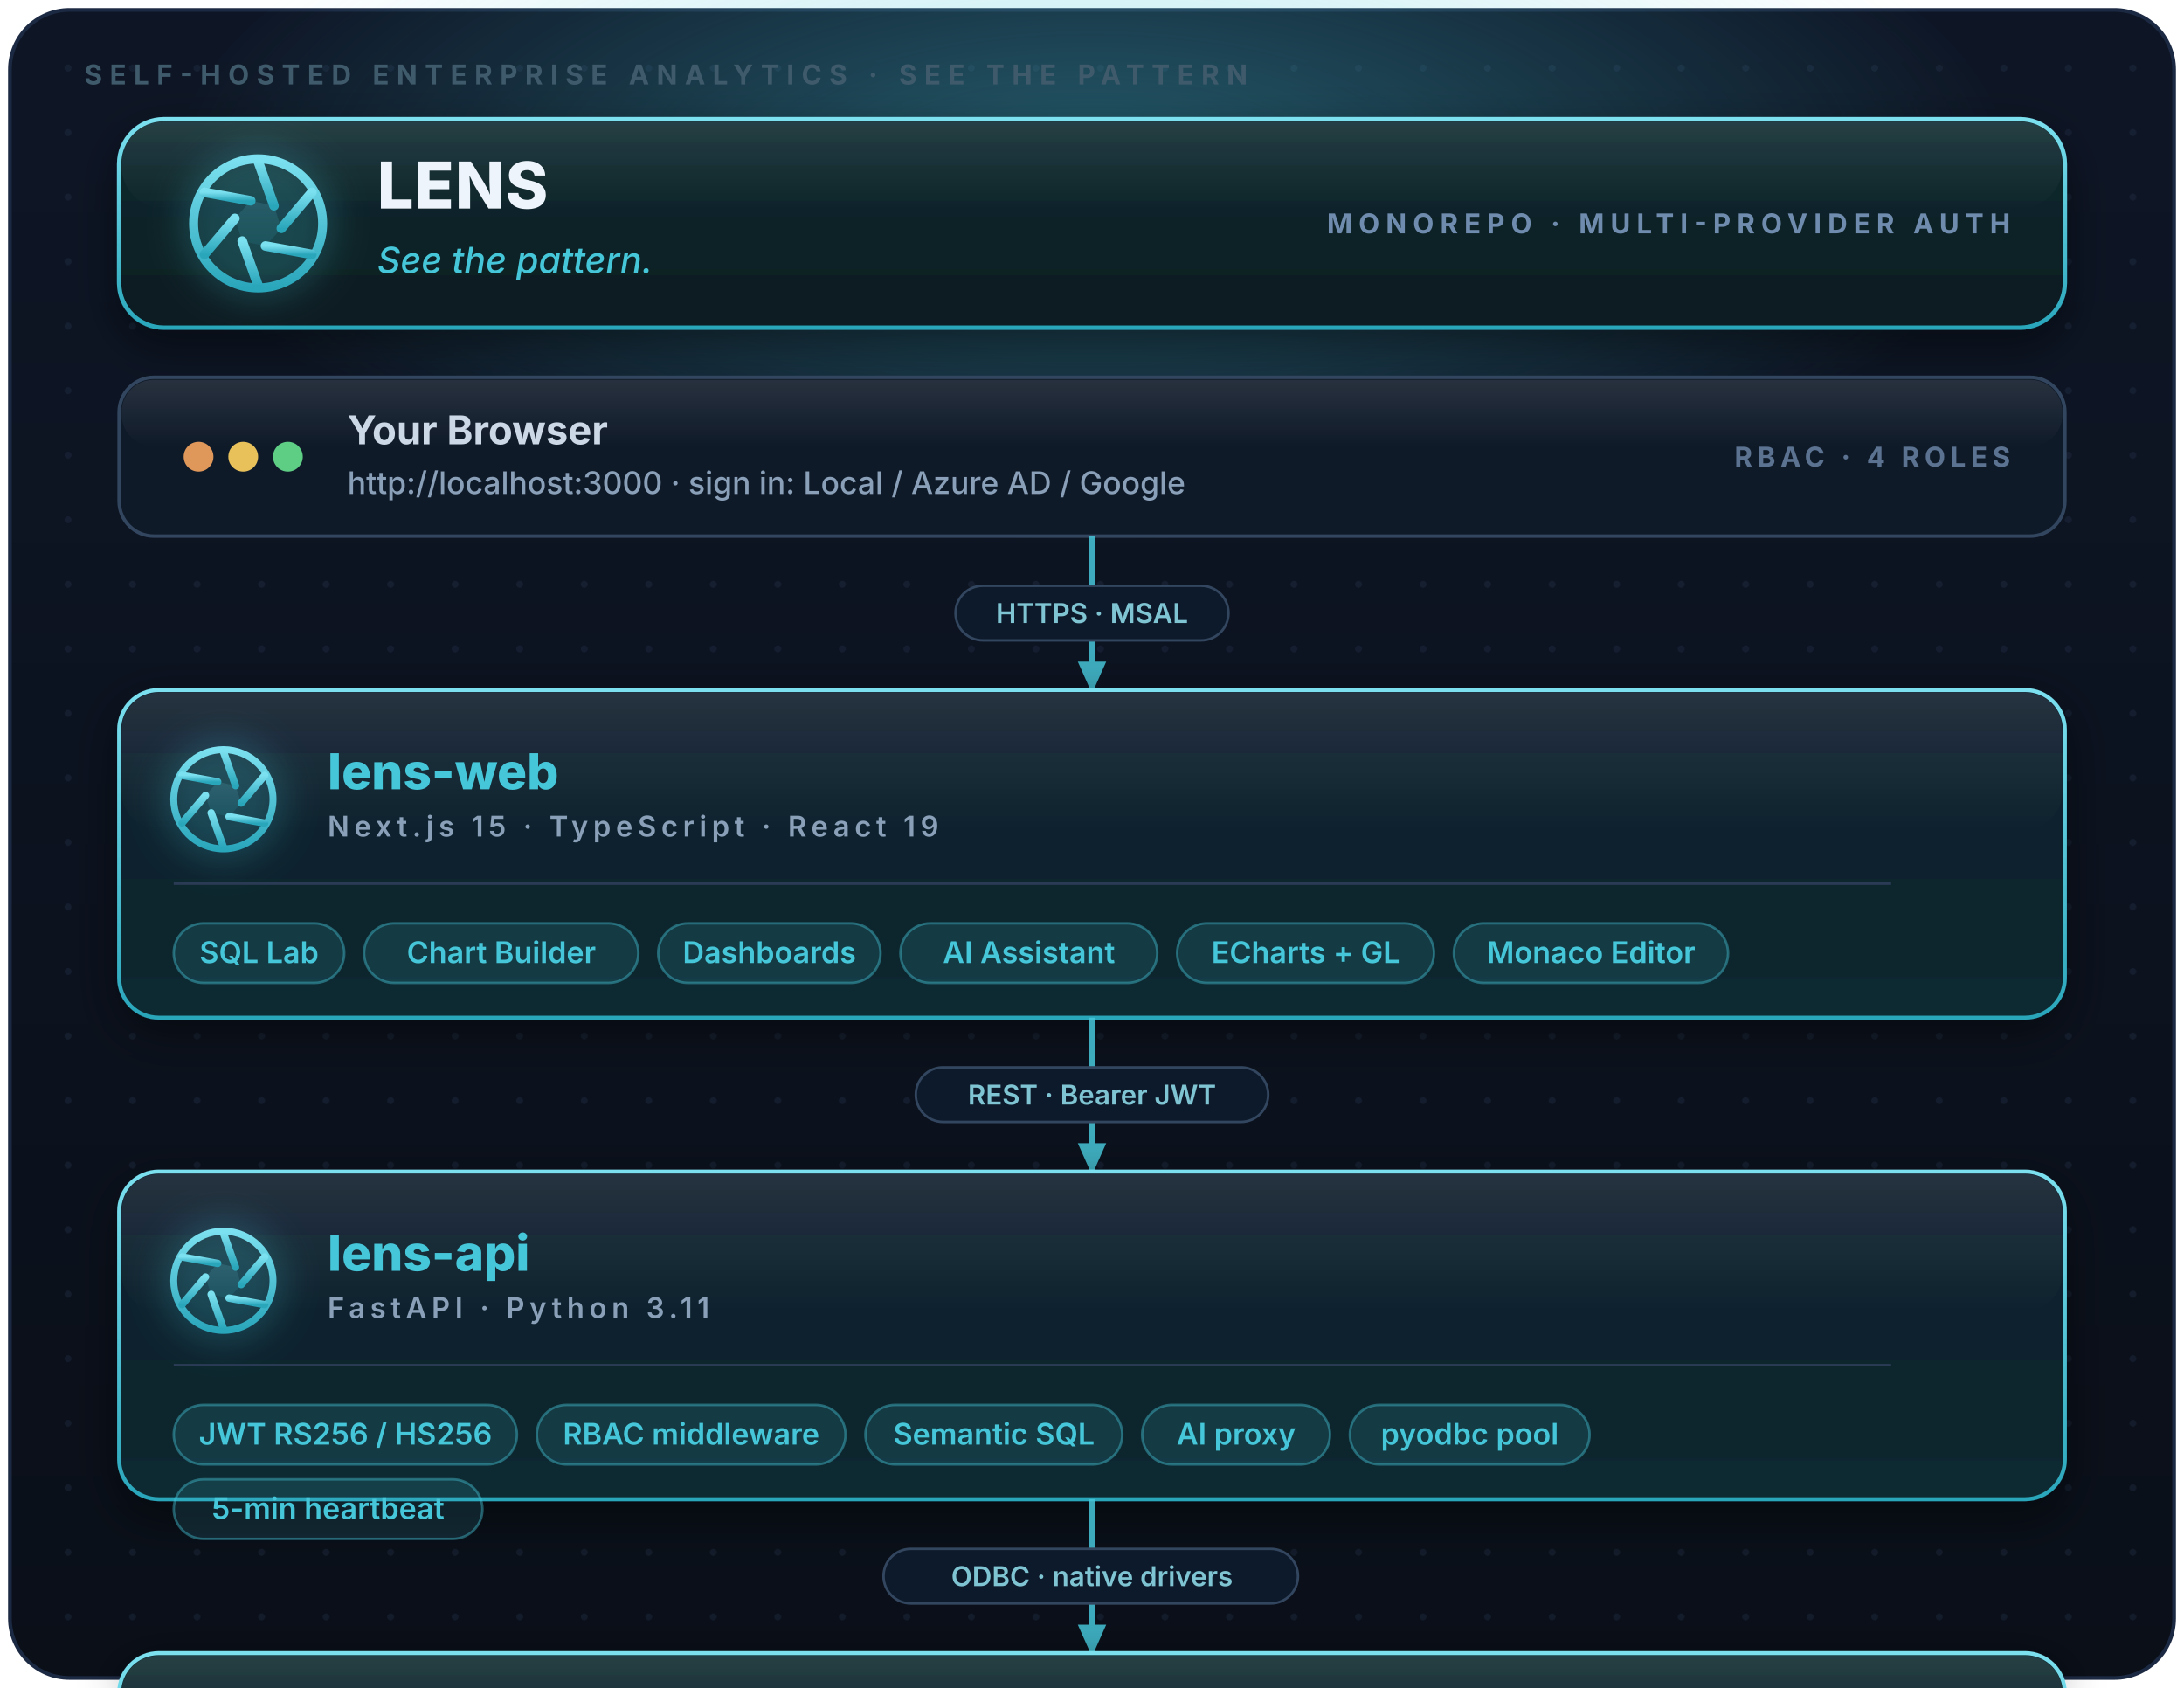
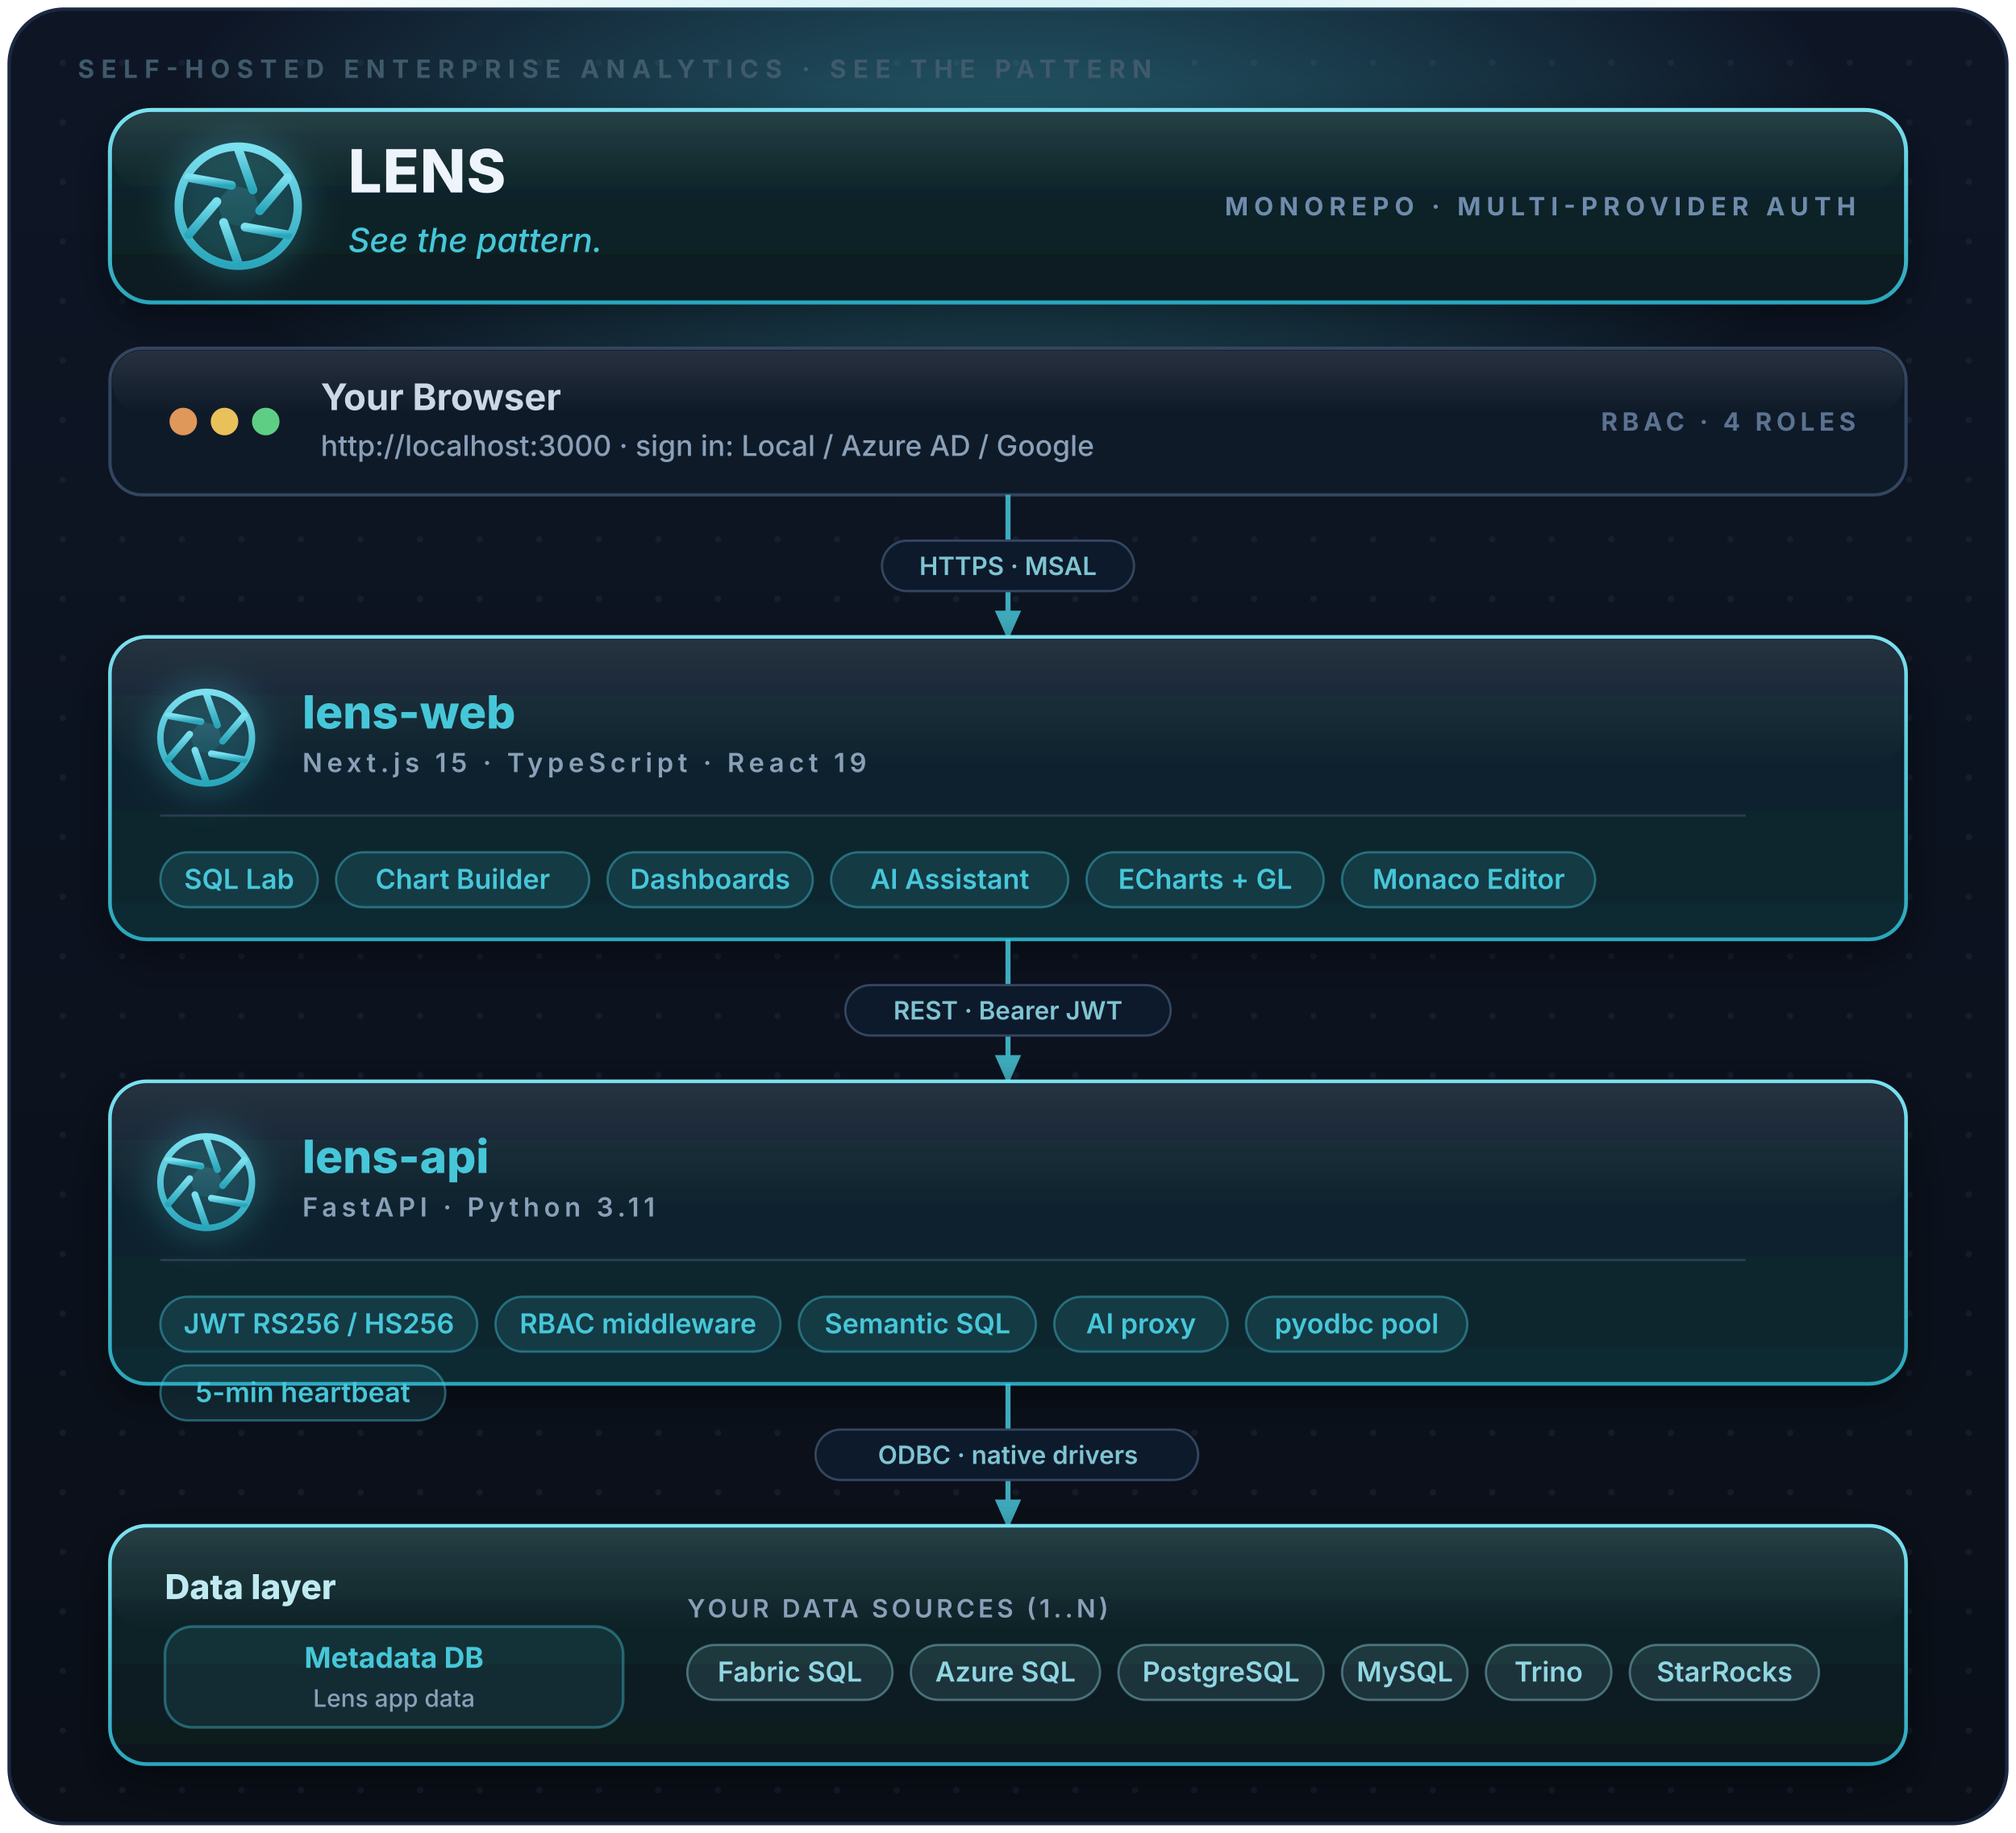
- <svg xmlns="http://www.w3.org/2000/svg" viewBox="0 0 880 680" role="img" aria-label="Lens architecture: browser to Next.js web to FastAPI to your data sources">
+ <svg xmlns="http://www.w3.org/2000/svg" viewBox="0 0 880 800" role="img" aria-label="Lens architecture: browser to Next.js web to FastAPI to your data sources">
  <defs>
    <linearGradient id="g_canvas" x1="0" y1="0" x2="0" y2="1">
      <stop offset="0" stop-color="#0e1626" />
      <stop offset="1" stop-color="#0a0f18" />
    </linearGradient>
    <radialGradient id="g_glow" cx="0.5" cy="0.5" r="0.5">
      <stop offset="0" stop-color="#46c7d9" stop-opacity="0.40" />
      <stop offset="1" stop-color="#46c7d9" stop-opacity="0" />
    </radialGradient>
    <linearGradient id="sheen" x1="0" y1="0" x2="0" y2="1">
      <stop offset="0" stop-color="#ffffff" stop-opacity="0.10" />
      <stop offset="1" stop-color="#ffffff" stop-opacity="0" />
    </linearGradient>
    <linearGradient id="g_lens" x1="0" y1="0" x2="0" y2="1">
      <stop offset="0" stop-color="#7be0ef" />
      <stop offset="1" stop-color="#2aa6bb" />
    </linearGradient>
    <linearGradient id="g_head" x1="0" y1="0" x2="0" y2="1">
      <stop offset="0" stop-color="#0f2a30" />
      <stop offset="1" stop-color="#0a1c20" />
    </linearGradient>
    <linearGradient id="card_l" x1="0" y1="0" x2="0" y2="1">
      <stop offset="0" stop-color="#111d2c" />
      <stop offset="1" stop-color="#0f2a30" />
    </linearGradient>
    <linearGradient id="g_slab" x1="0" y1="0" x2="0" y2="1">
      <stop offset="0" stop-color="#0f2a30" />
      <stop offset="1" stop-color="#09181c" />
    </linearGradient>
    <filter id="soft" x="-40%" y="-40%" width="180%" height="180%">
      <feDropShadow dx="0" dy="6" stdDeviation="9" flood-color="#000000" flood-opacity="0.45" />
    </filter>
    <filter id="blur6" x="-80%" y="-80%" width="260%" height="260%">
      <feGaussianBlur stdDeviation="7" />
    </filter>
    <pattern id="dots" width="26" height="26" patternUnits="userSpaceOnUse">
      <circle cx="1.4" cy="1.4" r="1.4" fill="#2a3b55" fill-opacity="0.30" />
    </pattern>
    <marker id="arw" viewBox="0 0 10 10" refX="8" refY="5" markerWidth="6.5" markerHeight="6.5" orient="auto-start-reverse">
      <path d="M0 1 L9 5 L0 9 Z" fill="#46c7d9" />
    </marker>
    <marker id="arw_m" viewBox="0 0 10 10" refX="8" refY="5" markerWidth="6" markerHeight="6" orient="auto-start-reverse">
      <path d="M0 1 L9 5 L0 9 Z" fill="#5b7290" />
    </marker>
  </defs>
-   <rect x="4" y="4" width="872" height="672" rx="24" fill="url(#g_canvas)" stroke="#1c2942" stroke-width="1.5" />
-   <rect x="4" y="4" width="872" height="672" rx="24" fill="url(#dots)" />
+   <rect x="4" y="4" width="872" height="792" rx="24" fill="url(#g_canvas)" stroke="#1c2942" stroke-width="1.5" />
+   <rect x="4" y="4" width="872" height="792" rx="24" fill="url(#dots)" />
  <ellipse cx="440.0" cy="70" rx="369.6" ry="150" fill="url(#g_glow)" />
  <text x="34" y="34" font-family="Inter,'Segoe UI',system-ui,sans-serif" font-weight="700" font-size="11" letter-spacing="3" fill="#3f5a6b">SELF-HOSTED ENTERPRISE ANALYTICS  ·  SEE THE PATTERN</text>
  <rect x="48" y="48" width="784" height="84" rx="18" fill="url(#g_head)" stroke="url(#g_lens)" stroke-width="1.75" filter="url(#soft)" />
  <rect x="49" y="49" width="782" height="35" rx="17" fill="url(#sheen)" />
  <ellipse cx="104" cy="90.0" rx="31" ry="31" fill="#46c7d9" opacity="0.22" filter="url(#blur6)" />
  <g>
    <path d="M 110.40 82.89 L 101.04 80.90 L 94.64 88.01 L 97.60 97.11 L 106.96 99.10 L 113.36 91.99 Z" fill="url(#g_lens)" opacity="0.14" />
    <circle cx="104.00" cy="90.00" r="26.00" fill="none" stroke="url(#g_lens)" stroke-width="3.64" />
    <line x1="110.40" y1="82.89" x2="104.00" y2="64.99" stroke="url(#g_lens)" stroke-width="3.86" stroke-linecap="round" />
    <line x1="101.04" y1="80.90" x2="82.34" y2="77.49" stroke="url(#g_lens)" stroke-width="3.86" stroke-linecap="round" />
    <line x1="94.64" y1="88.01" x2="82.34" y2="102.51" stroke="url(#g_lens)" stroke-width="3.86" stroke-linecap="round" />
    <line x1="97.60" y1="97.11" x2="104.00" y2="115.01" stroke="url(#g_lens)" stroke-width="3.86" stroke-linecap="round" />
    <line x1="106.96" y1="99.10" x2="125.66" y2="102.51" stroke="url(#g_lens)" stroke-width="3.86" stroke-linecap="round" />
    <line x1="113.36" y1="91.99" x2="125.66" y2="77.49" stroke="url(#g_lens)" stroke-width="3.86" stroke-linecap="round" />
  </g>
  <text x="152" y="84.0" font-family="Inter,'Segoe UI',system-ui,sans-serif" font-weight="800" font-size="26" letter-spacing="0.4" fill="#eef4fb">LENS</text>
  <text x="152" y="110.0" font-family="Inter,'Segoe UI',system-ui,sans-serif" font-weight="500" font-size="14.5" font-style="italic" fill="#46c7d9">See the pattern.</text>
  <text x="810" y="94.0" text-anchor="end" font-family="Inter,'Segoe UI',system-ui,sans-serif" font-weight="700" font-size="11" letter-spacing="2.5" fill="#6f8bad">MONOREPO  ·  MULTI-PROVIDER AUTH</text>
  <rect x="48" y="152" width="784" height="64" rx="14" fill="#0f1a29" stroke="#33465f" stroke-width="1.4" />
  <rect x="49" y="153" width="782" height="27" rx="13" fill="url(#sheen)" />
  <circle cx="80" cy="184.0" r="6" fill="#e0975a" />
  <circle cx="98" cy="184.0" r="6" fill="#e8c15a" />
  <circle cx="116" cy="184.0" r="6" fill="#5fce85" />
  <text x="140" y="179" font-family="Inter,'Segoe UI',system-ui,sans-serif" font-weight="700" font-size="16" fill="#cdd8e6">Your Browser</text>
  <text x="140" y="199" font-family="Inter,'Segoe UI',system-ui,sans-serif" font-weight="500" font-size="12.5" fill="#8aa0b8">http://localhost:3000  ·  sign in: Local  /  Azure AD  /  Google</text>
  <text x="810" y="188.0" text-anchor="end" font-family="Inter,'Segoe UI',system-ui,sans-serif" font-weight="700" font-size="11" letter-spacing="2" fill="#5b7290">RBAC · 4 ROLES</text>
  <path d="M 440 216 L 440 278" fill="none" stroke="#46c7d9" stroke-width="2.2" marker-end="url(#arw)" opacity="0.85" />
  <rect x="385" y="236" width="110" height="22" rx="11" fill="#0d1a2b" stroke="#33465f" stroke-width="1" />
  <text x="440" y="251" text-anchor="middle" font-family="Inter,'Segoe UI',system-ui,sans-serif" font-weight="600" font-size="11" fill="#7fc4d2">HTTPS  ·  MSAL</text>
  <rect x="48" y="278" width="784" height="132" rx="16" fill="url(#card_l)" stroke="url(#g_lens)" stroke-width="1.6" filter="url(#soft)" />
  <rect x="49" y="279" width="782" height="55" rx="15" fill="url(#sheen)" />
  <ellipse cx="90" cy="322" rx="25" ry="25" fill="#46c7d9" opacity="0.22" filter="url(#blur6)" />
  <g>
    <path d="M 94.92 316.53 L 87.73 315.00 L 82.80 320.47 L 85.08 327.47 L 92.27 329.00 L 97.20 323.53 Z" fill="url(#g_lens)" opacity="0.14" />
    <circle cx="90.00" cy="322.00" r="20.00" fill="none" stroke="url(#g_lens)" stroke-width="2.80" />
    <line x1="94.92" y1="316.53" x2="90.00" y2="302.76" stroke="url(#g_lens)" stroke-width="2.97" stroke-linecap="round" />
    <line x1="87.73" y1="315.00" x2="73.34" y2="312.38" stroke="url(#g_lens)" stroke-width="2.97" stroke-linecap="round" />
    <line x1="82.80" y1="320.47" x2="73.34" y2="331.62" stroke="url(#g_lens)" stroke-width="2.97" stroke-linecap="round" />
    <line x1="85.08" y1="327.47" x2="90.00" y2="341.24" stroke="url(#g_lens)" stroke-width="2.97" stroke-linecap="round" />
    <line x1="92.27" y1="329.00" x2="106.66" y2="331.62" stroke="url(#g_lens)" stroke-width="2.97" stroke-linecap="round" />
    <line x1="97.20" y1="323.53" x2="106.66" y2="312.38" stroke="url(#g_lens)" stroke-width="2.97" stroke-linecap="round" />
  </g>
  <text x="132" y="318" font-family="Inter,'Segoe UI',system-ui,sans-serif" font-weight="800" font-size="20" fill="#46c7d9">lens-web</text>
  <text x="132" y="337" font-family="Inter,'Segoe UI',system-ui,sans-serif" font-weight="600" font-size="11.5" letter-spacing="2" fill="#8aa0b8">Next.js 15 · TypeScript · React 19</text>
  <line x1="70" y1="356" x2="762" y2="356" stroke="#2a3b55" stroke-width="1" />
  <rect x="70.0" y="372.0" width="68.7" height="24" rx="12" fill="#46c7d9" fill-opacity="0.13" stroke="#46c7d9" stroke-opacity="0.42" stroke-width="1" />
  <text x="104.4" y="388.0" text-anchor="middle" font-family="Inter,'Segoe UI',system-ui,sans-serif" font-weight="600" font-size="12" fill="#46c7d9">SQL Lab</text>
  <rect x="146.7" y="372.0" width="110.5" height="24" rx="12" fill="#46c7d9" fill-opacity="0.13" stroke="#46c7d9" stroke-opacity="0.42" stroke-width="1" />
  <text x="202.0" y="388.0" text-anchor="middle" font-family="Inter,'Segoe UI',system-ui,sans-serif" font-weight="600" font-size="12" fill="#46c7d9">Chart Builder</text>
  <rect x="265.2" y="372.0" width="89.6" height="24" rx="12" fill="#46c7d9" fill-opacity="0.13" stroke="#46c7d9" stroke-opacity="0.42" stroke-width="1" />
  <text x="310.0" y="388.0" text-anchor="middle" font-family="Inter,'Segoe UI',system-ui,sans-serif" font-weight="600" font-size="12" fill="#46c7d9">Dashboards</text>
  <rect x="362.8" y="372.0" width="103.5" height="24" rx="12" fill="#46c7d9" fill-opacity="0.13" stroke="#46c7d9" stroke-opacity="0.42" stroke-width="1" />
  <text x="414.6" y="388.0" text-anchor="middle" font-family="Inter,'Segoe UI',system-ui,sans-serif" font-weight="600" font-size="12" fill="#46c7d9">AI Assistant</text>
  <rect x="474.3" y="372.0" width="103.5" height="24" rx="12" fill="#46c7d9" fill-opacity="0.13" stroke="#46c7d9" stroke-opacity="0.42" stroke-width="1" />
  <text x="526.1" y="388.0" text-anchor="middle" font-family="Inter,'Segoe UI',system-ui,sans-serif" font-weight="600" font-size="12" fill="#46c7d9">ECharts + GL</text>
  <rect x="585.8" y="372.0" width="110.5" height="24" rx="12" fill="#46c7d9" fill-opacity="0.13" stroke="#46c7d9" stroke-opacity="0.42" stroke-width="1" />
  <text x="641.1" y="388.0" text-anchor="middle" font-family="Inter,'Segoe UI',system-ui,sans-serif" font-weight="600" font-size="12" fill="#46c7d9">Monaco Editor</text>
  <path d="M 440 410 L 440 472" fill="none" stroke="#46c7d9" stroke-width="2.2" marker-end="url(#arw)" opacity="0.85" />
  <rect x="369" y="430" width="142" height="22" rx="11" fill="#0d1a2b" stroke="#33465f" stroke-width="1" />
  <text x="440" y="445" text-anchor="middle" font-family="Inter,'Segoe UI',system-ui,sans-serif" font-weight="600" font-size="11" fill="#7fc4d2">REST  ·  Bearer JWT</text>
  <rect x="48" y="472" width="784" height="132" rx="16" fill="url(#card_l)" stroke="url(#g_lens)" stroke-width="1.6" filter="url(#soft)" />
  <rect x="49" y="473" width="782" height="55" rx="15" fill="url(#sheen)" />
  <ellipse cx="90" cy="516" rx="25" ry="25" fill="#46c7d9" opacity="0.22" filter="url(#blur6)" />
  <g>
    <path d="M 94.92 510.53 L 87.73 509.00 L 82.80 514.47 L 85.08 521.47 L 92.27 523.00 L 97.20 517.53 Z" fill="url(#g_lens)" opacity="0.14" />
    <circle cx="90.00" cy="516.00" r="20.00" fill="none" stroke="url(#g_lens)" stroke-width="2.80" />
    <line x1="94.92" y1="510.53" x2="90.00" y2="496.76" stroke="url(#g_lens)" stroke-width="2.97" stroke-linecap="round" />
    <line x1="87.73" y1="509.00" x2="73.34" y2="506.38" stroke="url(#g_lens)" stroke-width="2.97" stroke-linecap="round" />
    <line x1="82.80" y1="514.47" x2="73.34" y2="525.62" stroke="url(#g_lens)" stroke-width="2.97" stroke-linecap="round" />
    <line x1="85.08" y1="521.47" x2="90.00" y2="535.24" stroke="url(#g_lens)" stroke-width="2.97" stroke-linecap="round" />
    <line x1="92.27" y1="523.00" x2="106.66" y2="525.62" stroke="url(#g_lens)" stroke-width="2.97" stroke-linecap="round" />
    <line x1="97.20" y1="517.53" x2="106.66" y2="506.38" stroke="url(#g_lens)" stroke-width="2.97" stroke-linecap="round" />
  </g>
  <text x="132" y="512" font-family="Inter,'Segoe UI',system-ui,sans-serif" font-weight="800" font-size="20" fill="#46c7d9">lens-api</text>
  <text x="132" y="531" font-family="Inter,'Segoe UI',system-ui,sans-serif" font-weight="600" font-size="11.5" letter-spacing="2" fill="#8aa0b8">FastAPI · Python 3.11</text>
  <line x1="70" y1="550" x2="762" y2="550" stroke="#2a3b55" stroke-width="1" />
  <rect x="70.0" y="566.0" width="138.3" height="24" rx="12" fill="#46c7d9" fill-opacity="0.13" stroke="#46c7d9" stroke-opacity="0.42" stroke-width="1" />
  <text x="139.2" y="582.0" text-anchor="middle" font-family="Inter,'Segoe UI',system-ui,sans-serif" font-weight="600" font-size="12" fill="#46c7d9">JWT RS256 / HS256</text>
  <rect x="216.3" y="566.0" width="124.4" height="24" rx="12" fill="#46c7d9" fill-opacity="0.13" stroke="#46c7d9" stroke-opacity="0.42" stroke-width="1" />
  <text x="278.5" y="582.0" text-anchor="middle" font-family="Inter,'Segoe UI',system-ui,sans-serif" font-weight="600" font-size="12" fill="#46c7d9">RBAC middleware</text>
  <rect x="348.7" y="566.0" width="103.5" height="24" rx="12" fill="#46c7d9" fill-opacity="0.13" stroke="#46c7d9" stroke-opacity="0.42" stroke-width="1" />
  <text x="400.5" y="582.0" text-anchor="middle" font-family="Inter,'Segoe UI',system-ui,sans-serif" font-weight="600" font-size="12" fill="#46c7d9">Semantic SQL</text>
  <rect x="460.2" y="566.0" width="75.7" height="24" rx="12" fill="#46c7d9" fill-opacity="0.13" stroke="#46c7d9" stroke-opacity="0.42" stroke-width="1" />
  <text x="498.1" y="582.0" text-anchor="middle" font-family="Inter,'Segoe UI',system-ui,sans-serif" font-weight="600" font-size="12" fill="#46c7d9">AI proxy</text>
  <rect x="543.9" y="566.0" width="96.6" height="24" rx="12" fill="#46c7d9" fill-opacity="0.13" stroke="#46c7d9" stroke-opacity="0.42" stroke-width="1" />
  <text x="592.2" y="582.0" text-anchor="middle" font-family="Inter,'Segoe UI',system-ui,sans-serif" font-weight="600" font-size="12" fill="#46c7d9">pyodbc pool</text>
  <rect x="70.0" y="596.0" width="124.4" height="24" rx="12" fill="#46c7d9" fill-opacity="0.13" stroke="#46c7d9" stroke-opacity="0.42" stroke-width="1" />
  <text x="132.2" y="612.0" text-anchor="middle" font-family="Inter,'Segoe UI',system-ui,sans-serif" font-weight="600" font-size="12" fill="#46c7d9">5-min heartbeat</text>
  <path d="M 440 604 L 440 666" fill="none" stroke="#46c7d9" stroke-width="2.2" marker-end="url(#arw)" opacity="0.85" />
  <rect x="356" y="624" width="167" height="22" rx="11" fill="#0d1a2b" stroke="#33465f" stroke-width="1" />
  <text x="440" y="639" text-anchor="middle" font-family="Inter,'Segoe UI',system-ui,sans-serif" font-weight="600" font-size="11" fill="#7fc4d2">ODBC  ·  native drivers</text>
  <rect x="48" y="666" width="784" height="104" rx="16" fill="url(#g_slab)" stroke="url(#g_lens)" stroke-width="1.6" filter="url(#soft)" />
  <rect x="49" y="667" width="782" height="44" rx="15" fill="url(#sheen)" />
  <text x="72" y="698" font-family="Inter,'Segoe UI',system-ui,sans-serif" font-weight="800" font-size="15" fill="#bfeaf1">Data layer</text>
  <rect x="72" y="710" width="200" height="44" rx="12" fill="#46c7d9" fill-opacity="0.10" stroke="#46c7d9" stroke-opacity="0.4" stroke-width="1.2" />
  <text x="172" y="728" text-anchor="middle" font-family="Inter,'Segoe UI',system-ui,sans-serif" font-weight="700" font-size="12.5" fill="#46c7d9">Metadata DB</text>
  <text x="172" y="745" text-anchor="middle" font-family="Inter,'Segoe UI',system-ui,sans-serif" font-weight="500" font-size="10.5" fill="#8aa0b8">Lens app data</text>
  <text x="300" y="706" font-family="Inter,'Segoe UI',system-ui,sans-serif" font-weight="600" font-size="11" letter-spacing="1.5" fill="#8aa0b8">YOUR DATA SOURCES  (1..N)</text>
  <rect x="300.0" y="718.0" width="89.6" height="24" rx="12" fill="#8fd6e2" fill-opacity="0.13" stroke="#8fd6e2" stroke-opacity="0.42" stroke-width="1" />
  <text x="344.8" y="734.0" text-anchor="middle" font-family="Inter,'Segoe UI',system-ui,sans-serif" font-weight="600" font-size="12" fill="#8fd6e2">Fabric SQL</text>
  <rect x="397.6" y="718.0" width="82.6" height="24" rx="12" fill="#8fd6e2" fill-opacity="0.13" stroke="#8fd6e2" stroke-opacity="0.42" stroke-width="1" />
  <text x="438.9" y="734.0" text-anchor="middle" font-family="Inter,'Segoe UI',system-ui,sans-serif" font-weight="600" font-size="12" fill="#8fd6e2">Azure SQL</text>
  <rect x="488.2" y="718.0" width="89.6" height="24" rx="12" fill="#8fd6e2" fill-opacity="0.13" stroke="#8fd6e2" stroke-opacity="0.42" stroke-width="1" />
  <text x="533.0" y="734.0" text-anchor="middle" font-family="Inter,'Segoe UI',system-ui,sans-serif" font-weight="600" font-size="12" fill="#8fd6e2">PostgreSQL</text>
  <rect x="585.8" y="718.0" width="54.8" height="24" rx="12" fill="#8fd6e2" fill-opacity="0.13" stroke="#8fd6e2" stroke-opacity="0.42" stroke-width="1" />
  <text x="613.2" y="734.0" text-anchor="middle" font-family="Inter,'Segoe UI',system-ui,sans-serif" font-weight="600" font-size="12" fill="#8fd6e2">MySQL</text>
  <rect x="648.6" y="718.0" width="54.8" height="24" rx="12" fill="#8fd6e2" fill-opacity="0.13" stroke="#8fd6e2" stroke-opacity="0.42" stroke-width="1" />
  <text x="676.0" y="734.0" text-anchor="middle" font-family="Inter,'Segoe UI',system-ui,sans-serif" font-weight="600" font-size="12" fill="#8fd6e2">Trino</text>
  <rect x="711.4" y="718.0" width="82.6" height="24" rx="12" fill="#8fd6e2" fill-opacity="0.13" stroke="#8fd6e2" stroke-opacity="0.42" stroke-width="1" />
  <text x="752.8" y="734.0" text-anchor="middle" font-family="Inter,'Segoe UI',system-ui,sans-serif" font-weight="600" font-size="12" fill="#8fd6e2">StarRocks</text>
</svg>
